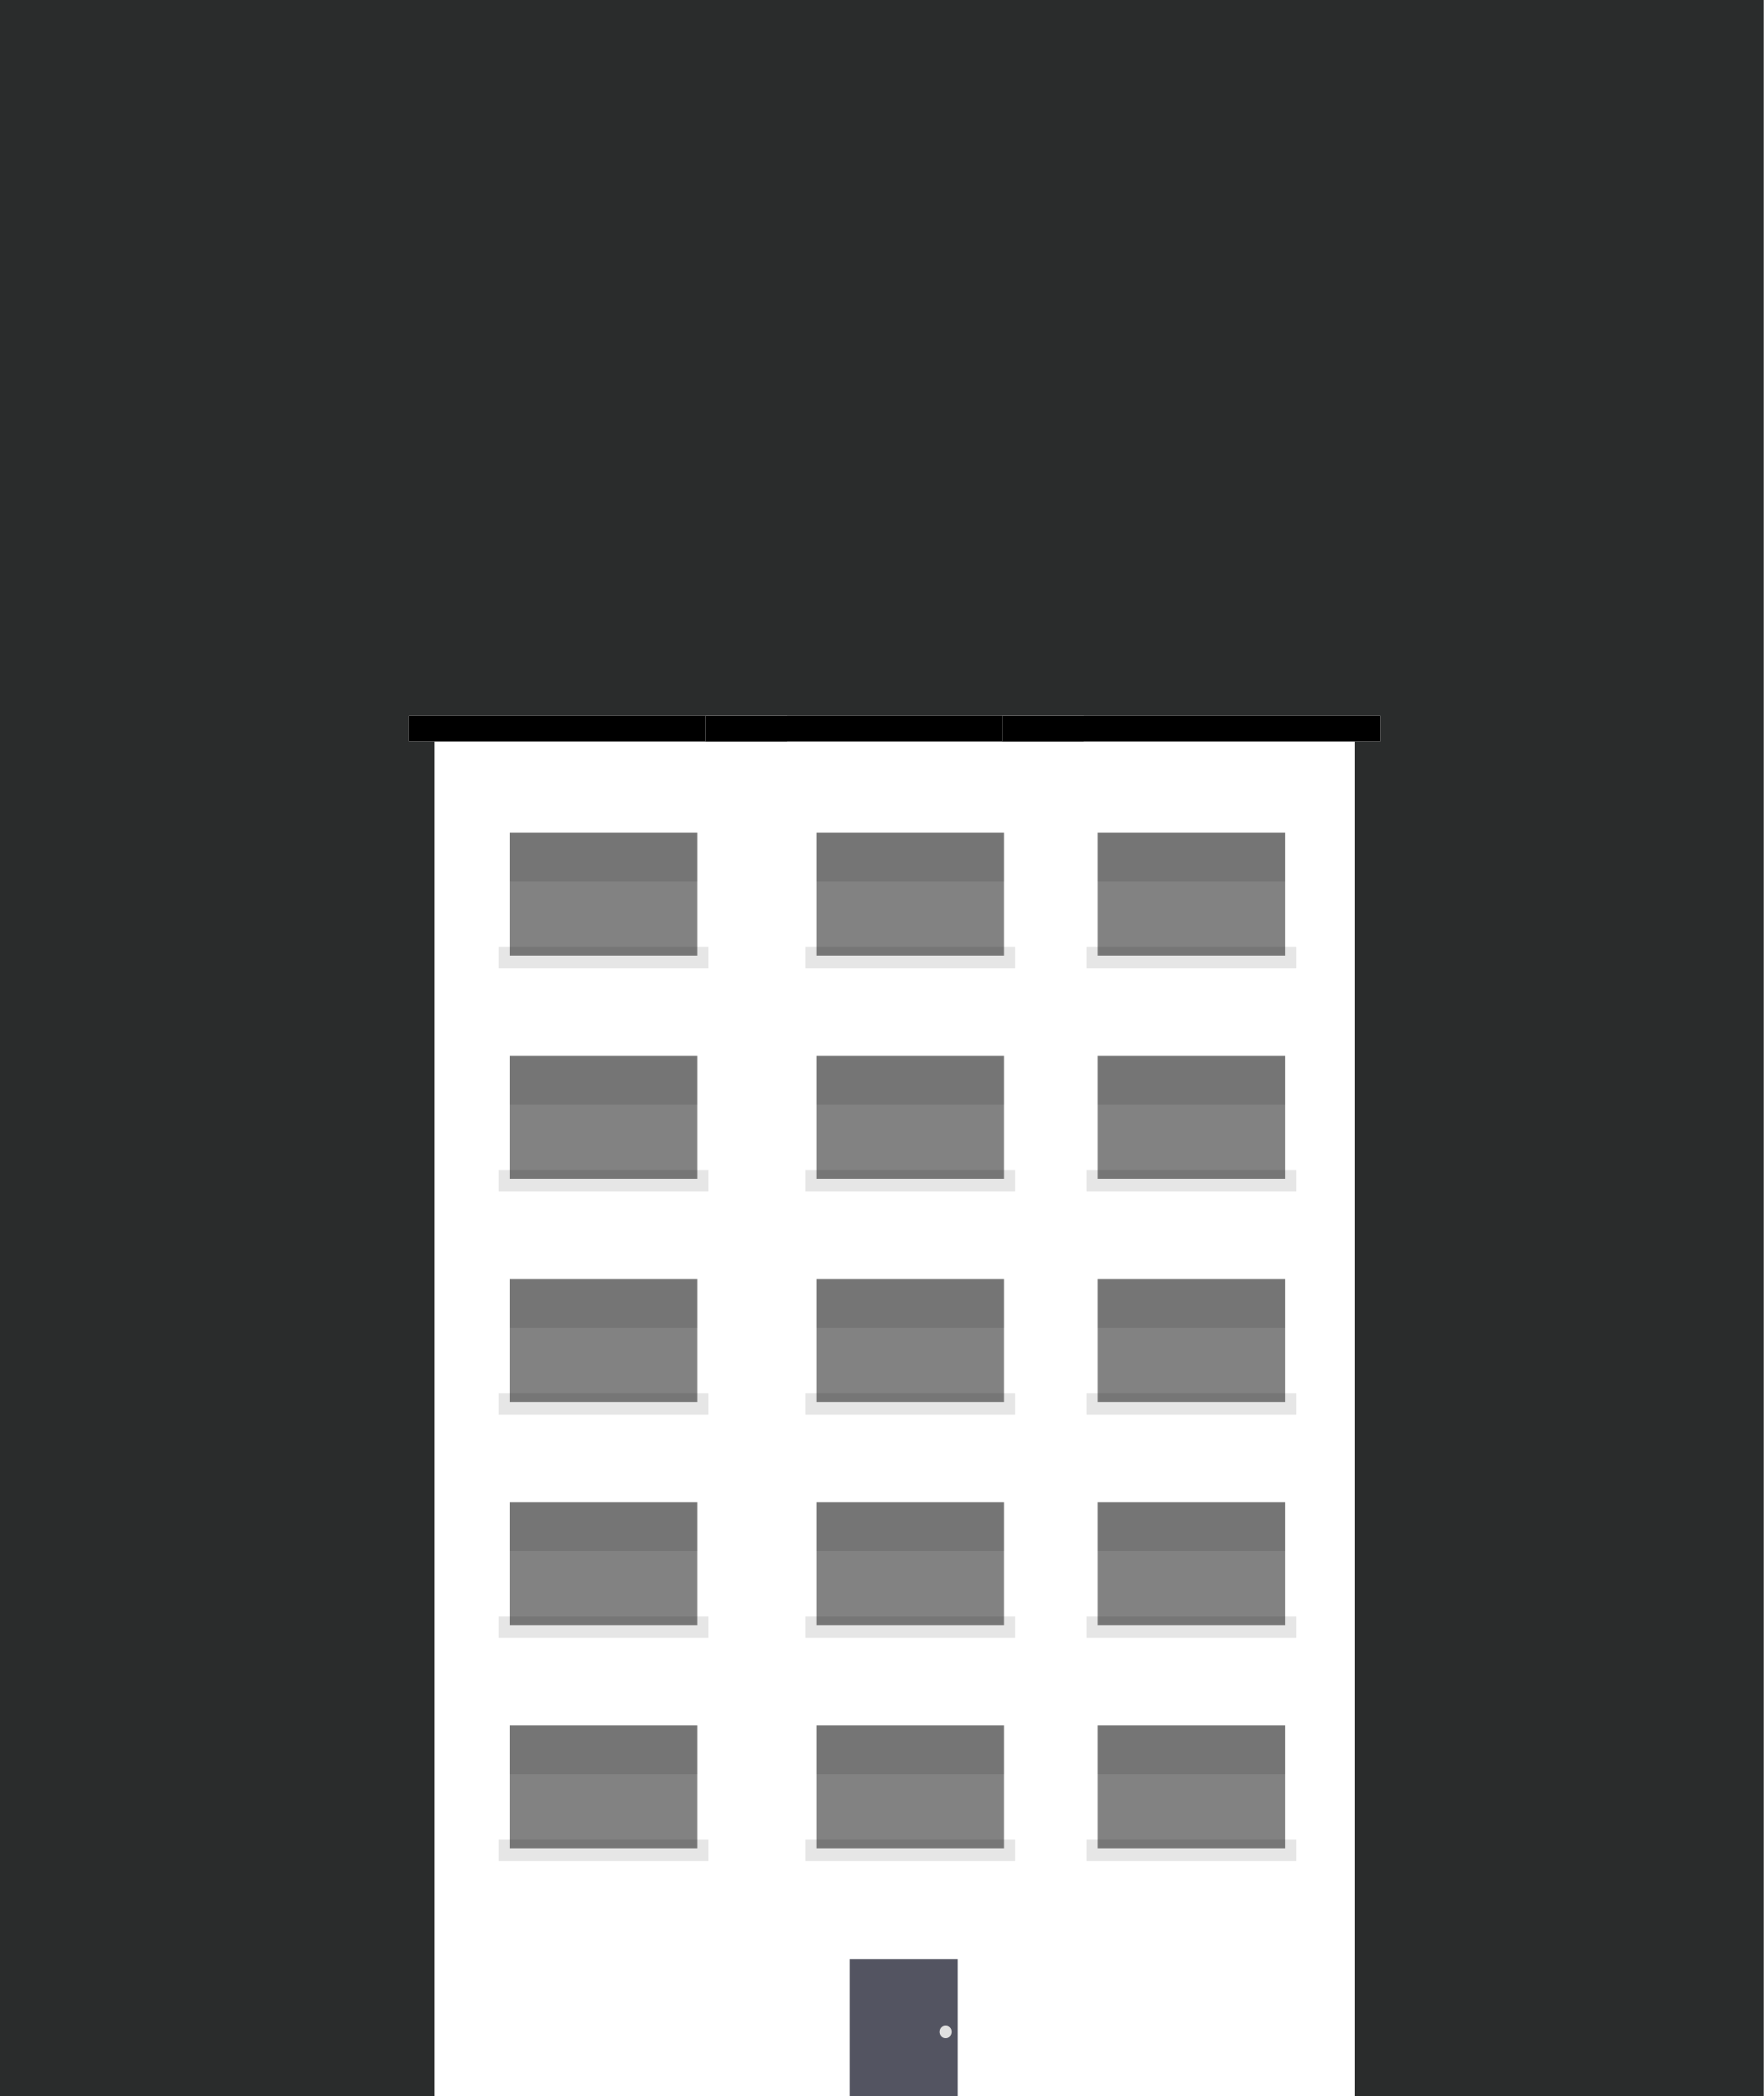
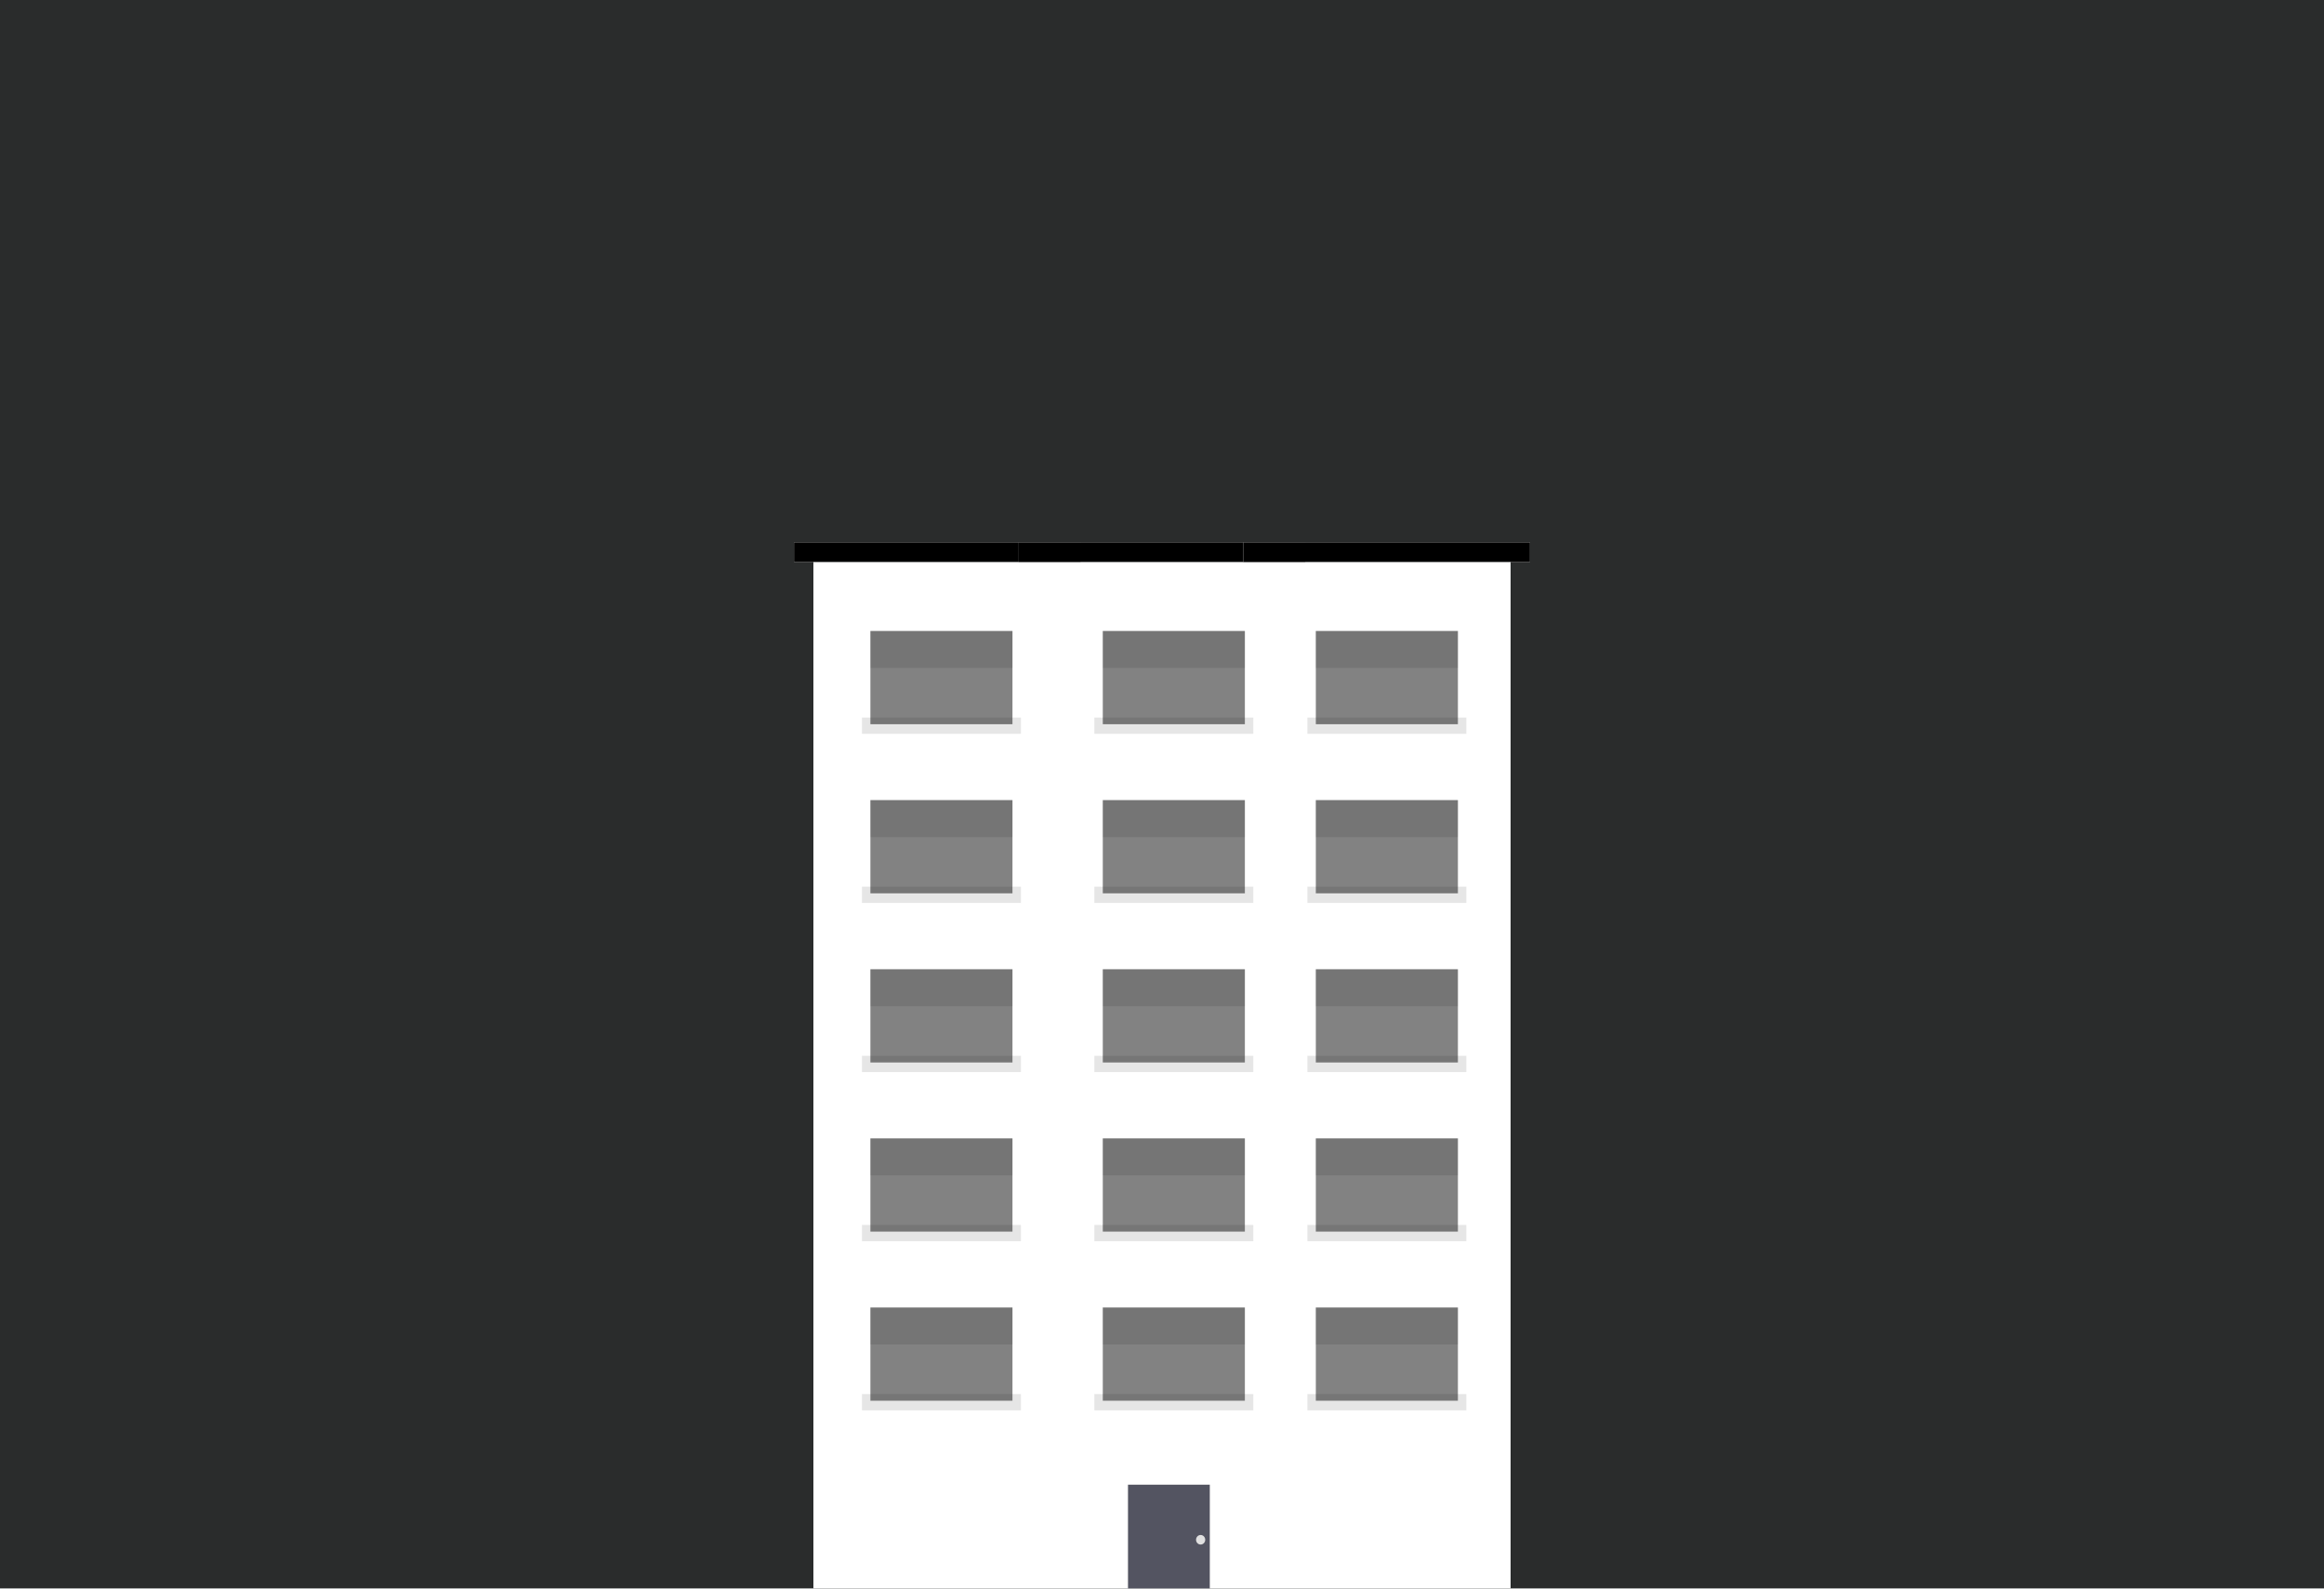
- <svg xmlns="http://www.w3.org/2000/svg" width="69" height="82" viewBox="0 0 69 82">
+ <svg xmlns="http://www.w3.org/2000/svg" width="120" height="82" viewBox="0 0 120 82">
  <defs>
    <clipPath id="clip-building-7">
-       <rect width="69" height="82" />
+       <rect width="120" height="82" />
    </clipPath>
  </defs>
  <g id="building-7" clip-path="url(#clip-building-7)">
-     <rect width="69" height="82" fill="#2a2c2c" />
-     <g id="Group_845" data-name="Group 845" transform="translate(16 27)">
+     <rect width="120" height="82" fill="#2a2c2c" />
+     <g id="Group_845" data-name="Group 845" transform="translate(41 27)">
      <rect id="Rectangle_501" data-name="Rectangle 501" width="36" height="53.35" transform="translate(1 2)" fill="#fff" />
      <g id="Group_828" data-name="Group 828" transform="translate(-13 -7)">
        <g id="Group_781" data-name="Group 781" transform="translate(13 8)">
          <g id="Group_734" data-name="Group 734">
            <g id="Rectangle_488" data-name="Rectangle 488" fill="#fff" stroke="#000" stroke-width="1">
              <rect width="14.794" height="1.01" stroke="none" />
              <rect x="0.5" y="0.5" width="13.794" height="0.01" fill="none" />
            </g>
          </g>
          <g id="Group_735" data-name="Group 735" transform="translate(11.603)">
            <g id="Rectangle_488-2" data-name="Rectangle 488" transform="translate(0)" fill="#fff" stroke="#000" stroke-width="1">
              <rect width="14.794" height="1.01" stroke="none" />
              <rect x="0.5" y="0.5" width="13.794" height="0.01" fill="none" />
            </g>
          </g>
          <g id="Group_738" data-name="Group 738" transform="translate(23.206)">
            <g id="Rectangle_488-3" data-name="Rectangle 488" fill="#fff" stroke="#000" stroke-width="1">
              <rect width="14.794" height="1.01" stroke="none" />
              <rect x="0.5" y="0.5" width="13.794" height="0.01" fill="none" />
            </g>
          </g>
        </g>
      </g>
      <g id="Group_829" data-name="Group 829" transform="translate(17.244 49.646)">
        <g id="Group_732" data-name="Group 732" transform="translate(0 0)">
          <g id="Group_737" data-name="Group 737">
            <rect id="Rectangle_331" data-name="Rectangle 331" width="4.224" height="5.689" fill="#535461" />
            <ellipse id="Ellipse_257" data-name="Ellipse 257" cx="0.237" cy="0.247" rx="0.237" ry="0.247" transform="translate(3.514 2.597)" fill="#e0e0e0" />
          </g>
        </g>
      </g>
      <g id="Group_830" data-name="Group 830" transform="translate(3.507 5.575)">
        <rect id="Rectangle_332" data-name="Rectangle 332" width="8.208" height="0.84" transform="translate(0 4.468)" opacity="0.1" />
        <rect id="Rectangle_333" data-name="Rectangle 333" width="7.336" height="4.812" transform="translate(0.436 0)" fill="#060606" opacity="0.5" />
        <g id="Group_536" data-name="Group 536" transform="translate(0.436 0)" opacity="0.1">
          <rect id="Rectangle_335" data-name="Rectangle 335" width="7.336" height="1.909" />
        </g>
      </g>
      <g id="Group_835" data-name="Group 835" transform="translate(15.507 5.575)">
        <rect id="Rectangle_332-2" data-name="Rectangle 332" width="8.208" height="0.84" transform="translate(0 4.468)" opacity="0.1" />
        <rect id="Rectangle_333-2" data-name="Rectangle 333" width="7.336" height="4.812" transform="translate(0.436 0)" fill="#060606" opacity="0.5" />
        <g id="Group_536-2" data-name="Group 536" transform="translate(0.436 0)" opacity="0.1">
          <rect id="Rectangle_335-2" data-name="Rectangle 335" width="7.336" height="1.909" />
        </g>
      </g>
      <g id="Group_844" data-name="Group 844" transform="translate(26.507 5.575)">
        <rect id="Rectangle_332-3" data-name="Rectangle 332" width="8.208" height="0.84" transform="translate(0 4.468)" opacity="0.1" />
        <rect id="Rectangle_333-3" data-name="Rectangle 333" width="7.336" height="4.812" transform="translate(0.436 0)" fill="#060606" opacity="0.5" />
        <g id="Group_536-3" data-name="Group 536" transform="translate(0.436 0)" opacity="0.1">
          <rect id="Rectangle_335-3" data-name="Rectangle 335" width="7.336" height="1.909" />
        </g>
      </g>
      <g id="Group_831" data-name="Group 831" transform="translate(3.507 14.306)">
        <rect id="Rectangle_332-4" data-name="Rectangle 332" width="8.208" height="0.84" transform="translate(0 4.468)" opacity="0.1" />
        <rect id="Rectangle_333-4" data-name="Rectangle 333" width="7.336" height="4.812" transform="translate(0.436 0)" fill="#060606" opacity="0.5" />
        <g id="Group_536-4" data-name="Group 536" transform="translate(0.436 0)" opacity="0.1">
          <rect id="Rectangle_335-4" data-name="Rectangle 335" width="7.336" height="1.909" />
        </g>
      </g>
      <g id="Group_836" data-name="Group 836" transform="translate(15.507 14.306)">
        <rect id="Rectangle_332-5" data-name="Rectangle 332" width="8.208" height="0.84" transform="translate(0 4.468)" opacity="0.1" />
        <rect id="Rectangle_333-5" data-name="Rectangle 333" width="7.336" height="4.812" transform="translate(0.436 0)" fill="#060606" opacity="0.5" />
        <g id="Group_536-5" data-name="Group 536" transform="translate(0.436 0)" opacity="0.1">
          <rect id="Rectangle_335-5" data-name="Rectangle 335" width="7.336" height="1.909" />
        </g>
      </g>
      <g id="Group_842" data-name="Group 842" transform="translate(26.507 14.306)">
        <rect id="Rectangle_332-6" data-name="Rectangle 332" width="8.208" height="0.84" transform="translate(0 4.468)" opacity="0.1" />
        <rect id="Rectangle_333-6" data-name="Rectangle 333" width="7.336" height="4.812" transform="translate(0.436 0)" fill="#060606" opacity="0.5" />
        <g id="Group_536-6" data-name="Group 536" transform="translate(0.436 0)" opacity="0.1">
          <rect id="Rectangle_335-6" data-name="Rectangle 335" width="7.336" height="1.909" />
        </g>
      </g>
      <g id="Group_832" data-name="Group 832" transform="translate(3.507 23.038)">
        <rect id="Rectangle_332-7" data-name="Rectangle 332" width="8.208" height="0.84" transform="translate(0 4.468)" opacity="0.1" />
        <rect id="Rectangle_333-7" data-name="Rectangle 333" width="7.336" height="4.812" transform="translate(0.436 0)" fill="#060606" opacity="0.5" />
        <g id="Group_536-7" data-name="Group 536" transform="translate(0.436 0)" opacity="0.1">
          <rect id="Rectangle_335-7" data-name="Rectangle 335" width="7.336" height="1.909" />
        </g>
      </g>
      <g id="Group_837" data-name="Group 837" transform="translate(15.507 23.038)">
        <rect id="Rectangle_332-8" data-name="Rectangle 332" width="8.208" height="0.84" transform="translate(0 4.468)" opacity="0.1" />
        <rect id="Rectangle_333-8" data-name="Rectangle 333" width="7.336" height="4.812" transform="translate(0.436 0)" fill="#060606" opacity="0.5" />
        <g id="Group_536-8" data-name="Group 536" transform="translate(0.436 0)" opacity="0.1">
          <rect id="Rectangle_335-8" data-name="Rectangle 335" width="7.336" height="1.909" />
        </g>
      </g>
      <g id="Group_843" data-name="Group 843" transform="translate(26.507 23.038)">
        <rect id="Rectangle_332-9" data-name="Rectangle 332" width="8.208" height="0.84" transform="translate(0 4.468)" opacity="0.1" />
        <rect id="Rectangle_333-9" data-name="Rectangle 333" width="7.336" height="4.812" transform="translate(0.436 0)" fill="#060606" opacity="0.5" />
        <g id="Group_536-9" data-name="Group 536" transform="translate(0.436 0)" opacity="0.1">
          <rect id="Rectangle_335-9" data-name="Rectangle 335" width="7.336" height="1.909" />
        </g>
      </g>
      <g id="Group_833" data-name="Group 833" transform="translate(3.507 31.769)">
        <rect id="Rectangle_332-10" data-name="Rectangle 332" width="8.208" height="0.84" transform="translate(0 4.468)" opacity="0.1" />
        <rect id="Rectangle_333-10" data-name="Rectangle 333" width="7.336" height="4.812" transform="translate(0.436 0)" fill="#060606" opacity="0.5" />
        <g id="Group_536-10" data-name="Group 536" transform="translate(0.436 0)" opacity="0.1">
          <rect id="Rectangle_335-10" data-name="Rectangle 335" width="7.336" height="1.909" />
        </g>
      </g>
      <g id="Group_838" data-name="Group 838" transform="translate(15.507 31.769)">
        <rect id="Rectangle_332-11" data-name="Rectangle 332" width="8.208" height="0.84" transform="translate(0 4.468)" opacity="0.1" />
        <rect id="Rectangle_333-11" data-name="Rectangle 333" width="7.336" height="4.812" transform="translate(0.436 0)" fill="#060606" opacity="0.5" />
        <g id="Group_536-11" data-name="Group 536" transform="translate(0.436 0)" opacity="0.1">
          <rect id="Rectangle_335-11" data-name="Rectangle 335" width="7.336" height="1.909" />
        </g>
      </g>
      <g id="Group_841" data-name="Group 841" transform="translate(26.507 31.769)">
        <rect id="Rectangle_332-12" data-name="Rectangle 332" width="8.208" height="0.84" transform="translate(0 4.468)" opacity="0.1" />
        <rect id="Rectangle_333-12" data-name="Rectangle 333" width="7.336" height="4.812" transform="translate(0.436 0)" fill="#060606" opacity="0.5" />
        <g id="Group_536-12" data-name="Group 536" transform="translate(0.436 0)" opacity="0.1">
          <rect id="Rectangle_335-12" data-name="Rectangle 335" width="7.336" height="1.909" />
        </g>
      </g>
      <g id="Group_834" data-name="Group 834" transform="translate(3.507 40.5)">
        <rect id="Rectangle_332-13" data-name="Rectangle 332" width="8.208" height="0.84" transform="translate(0 4.468)" opacity="0.1" />
        <rect id="Rectangle_333-13" data-name="Rectangle 333" width="7.336" height="4.812" transform="translate(0.436 0)" fill="#060606" opacity="0.5" />
        <g id="Group_536-13" data-name="Group 536" transform="translate(0.436 0)" opacity="0.1">
          <rect id="Rectangle_335-13" data-name="Rectangle 335" width="7.336" height="1.909" />
        </g>
      </g>
      <g id="Group_839" data-name="Group 839" transform="translate(15.507 40.5)">
        <rect id="Rectangle_332-14" data-name="Rectangle 332" width="8.208" height="0.84" transform="translate(0 4.468)" opacity="0.1" />
        <rect id="Rectangle_333-14" data-name="Rectangle 333" width="7.336" height="4.812" transform="translate(0.436 0)" fill="#060606" opacity="0.5" />
        <g id="Group_536-14" data-name="Group 536" transform="translate(0.436 0)" opacity="0.1">
          <rect id="Rectangle_335-14" data-name="Rectangle 335" width="7.336" height="1.909" />
        </g>
      </g>
      <g id="Group_840" data-name="Group 840" transform="translate(26.507 40.5)">
        <rect id="Rectangle_332-15" data-name="Rectangle 332" width="8.208" height="0.84" transform="translate(0 4.468)" opacity="0.1" />
        <rect id="Rectangle_333-15" data-name="Rectangle 333" width="7.336" height="4.812" transform="translate(0.436 0)" fill="#060606" opacity="0.5" />
        <g id="Group_536-15" data-name="Group 536" transform="translate(0.436 0)" opacity="0.1">
          <rect id="Rectangle_335-15" data-name="Rectangle 335" width="7.336" height="1.909" />
        </g>
      </g>
    </g>
  </g>
</svg>
